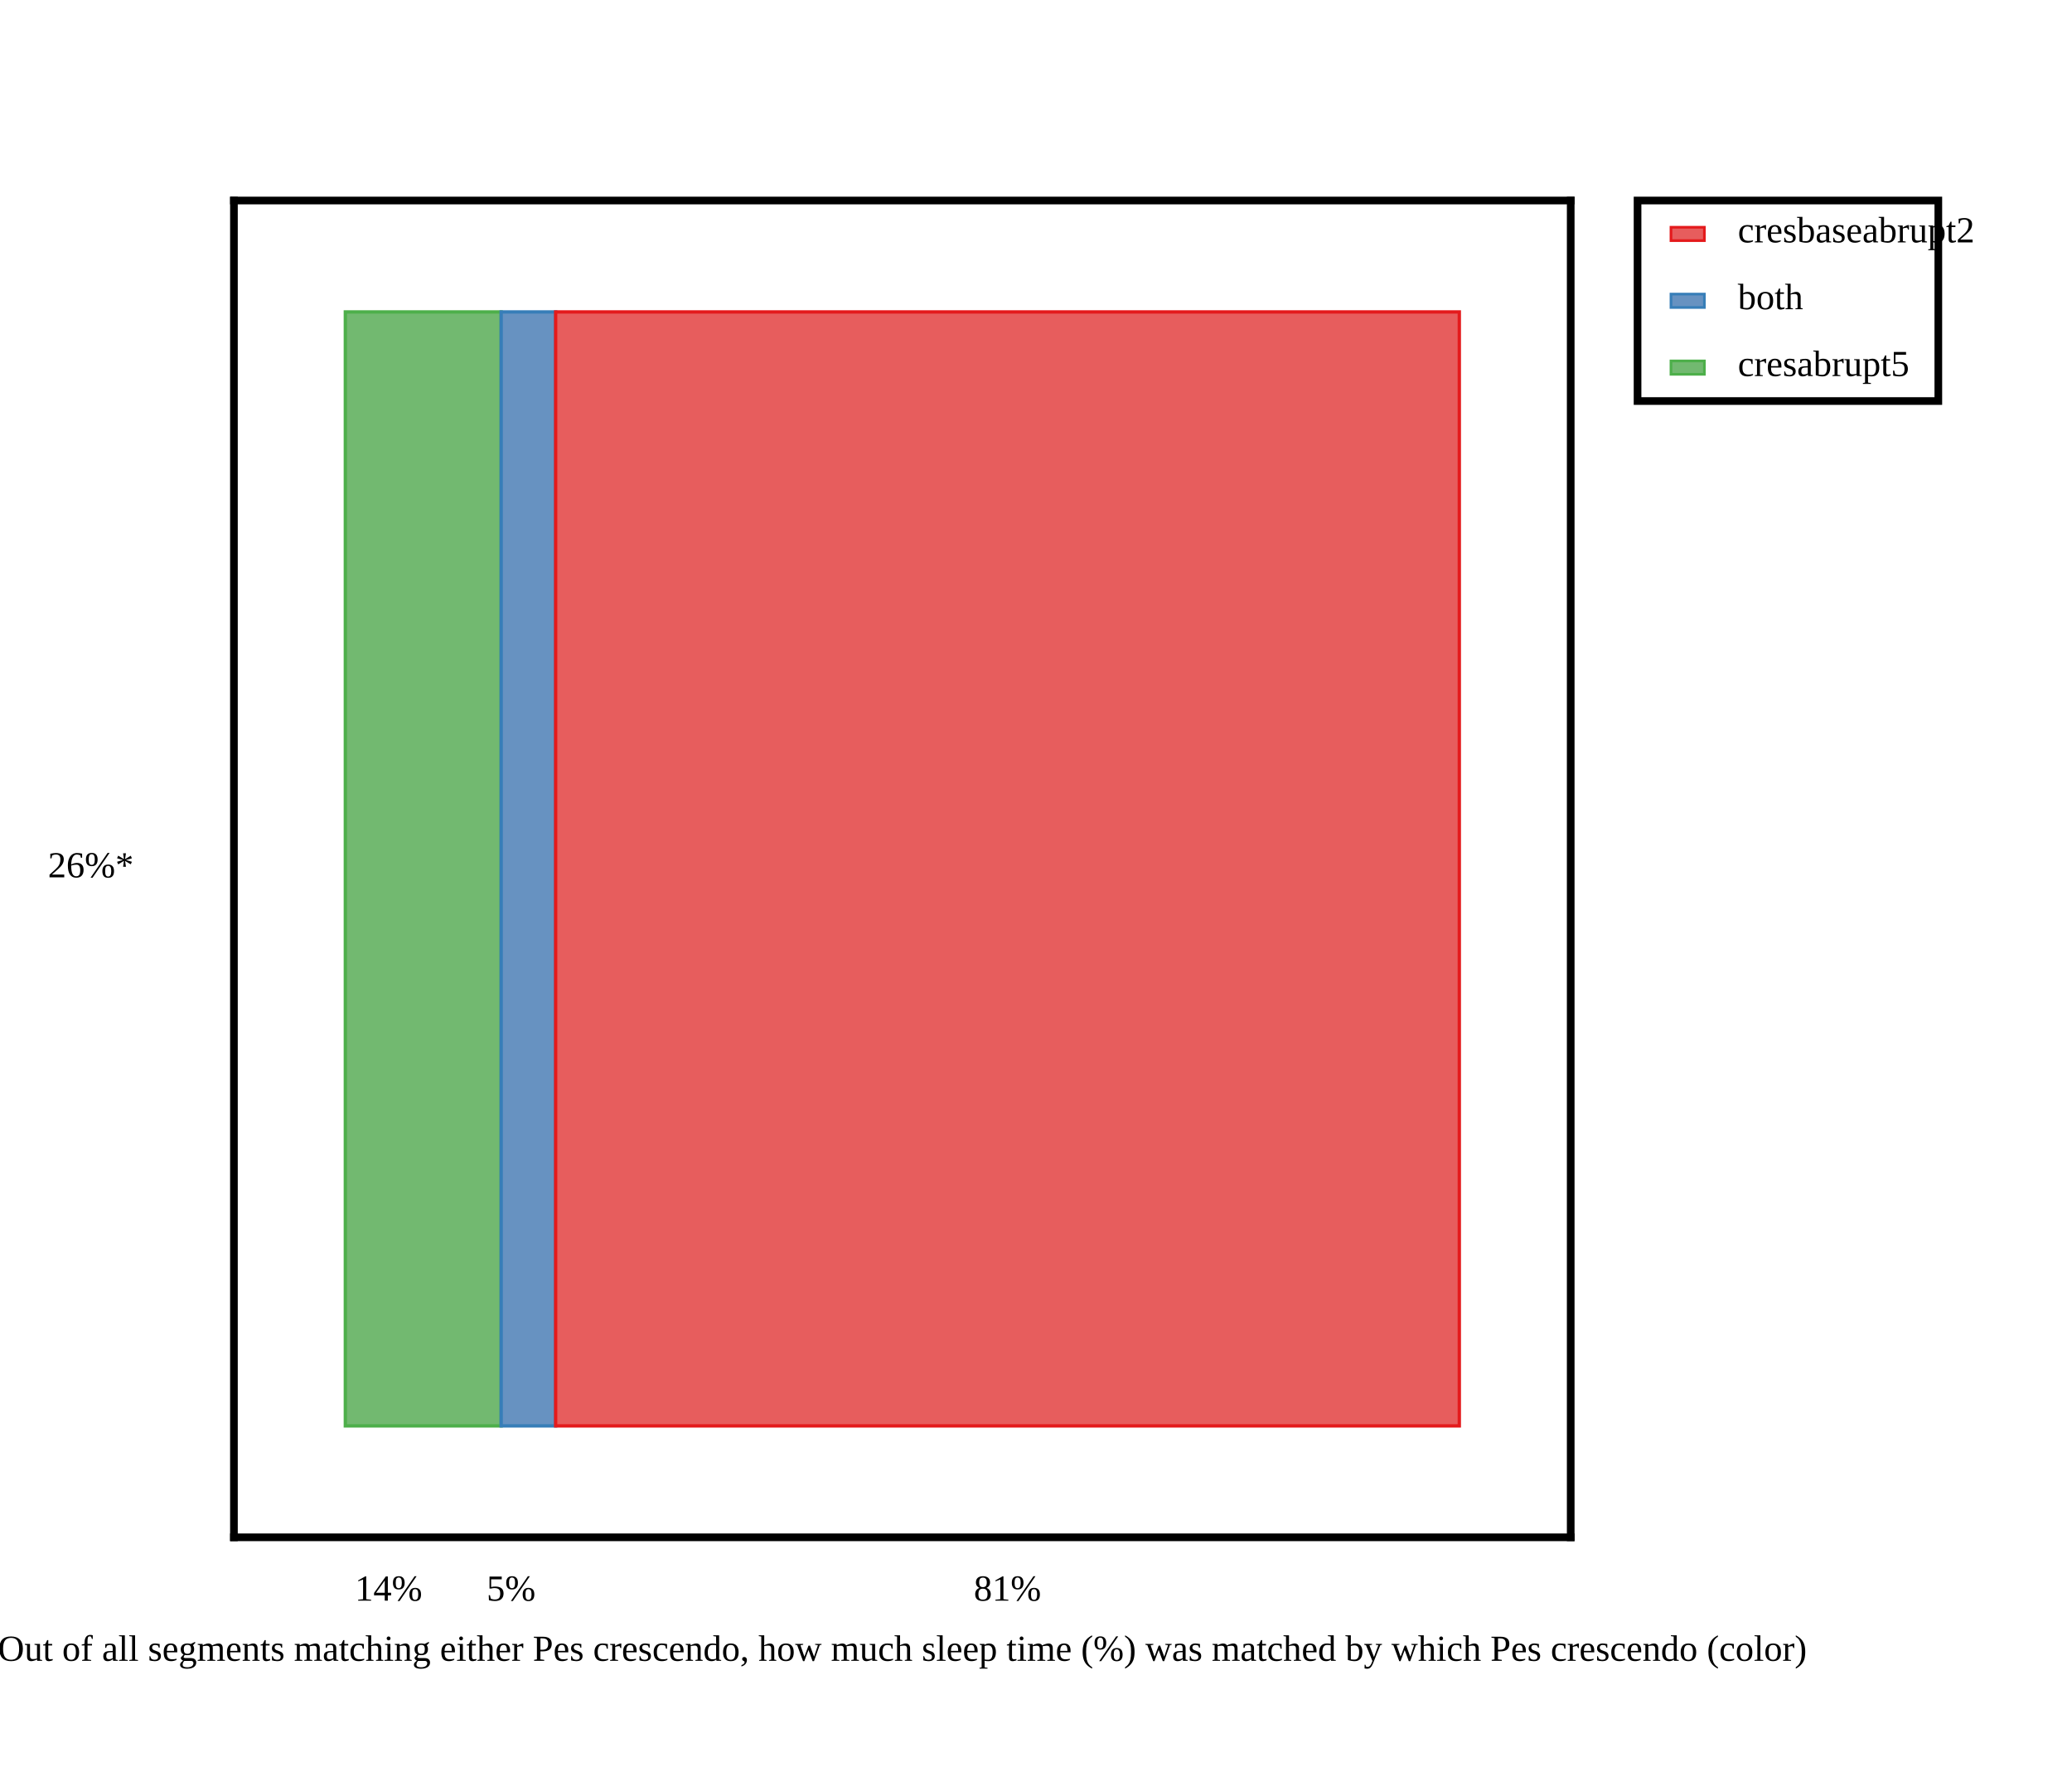
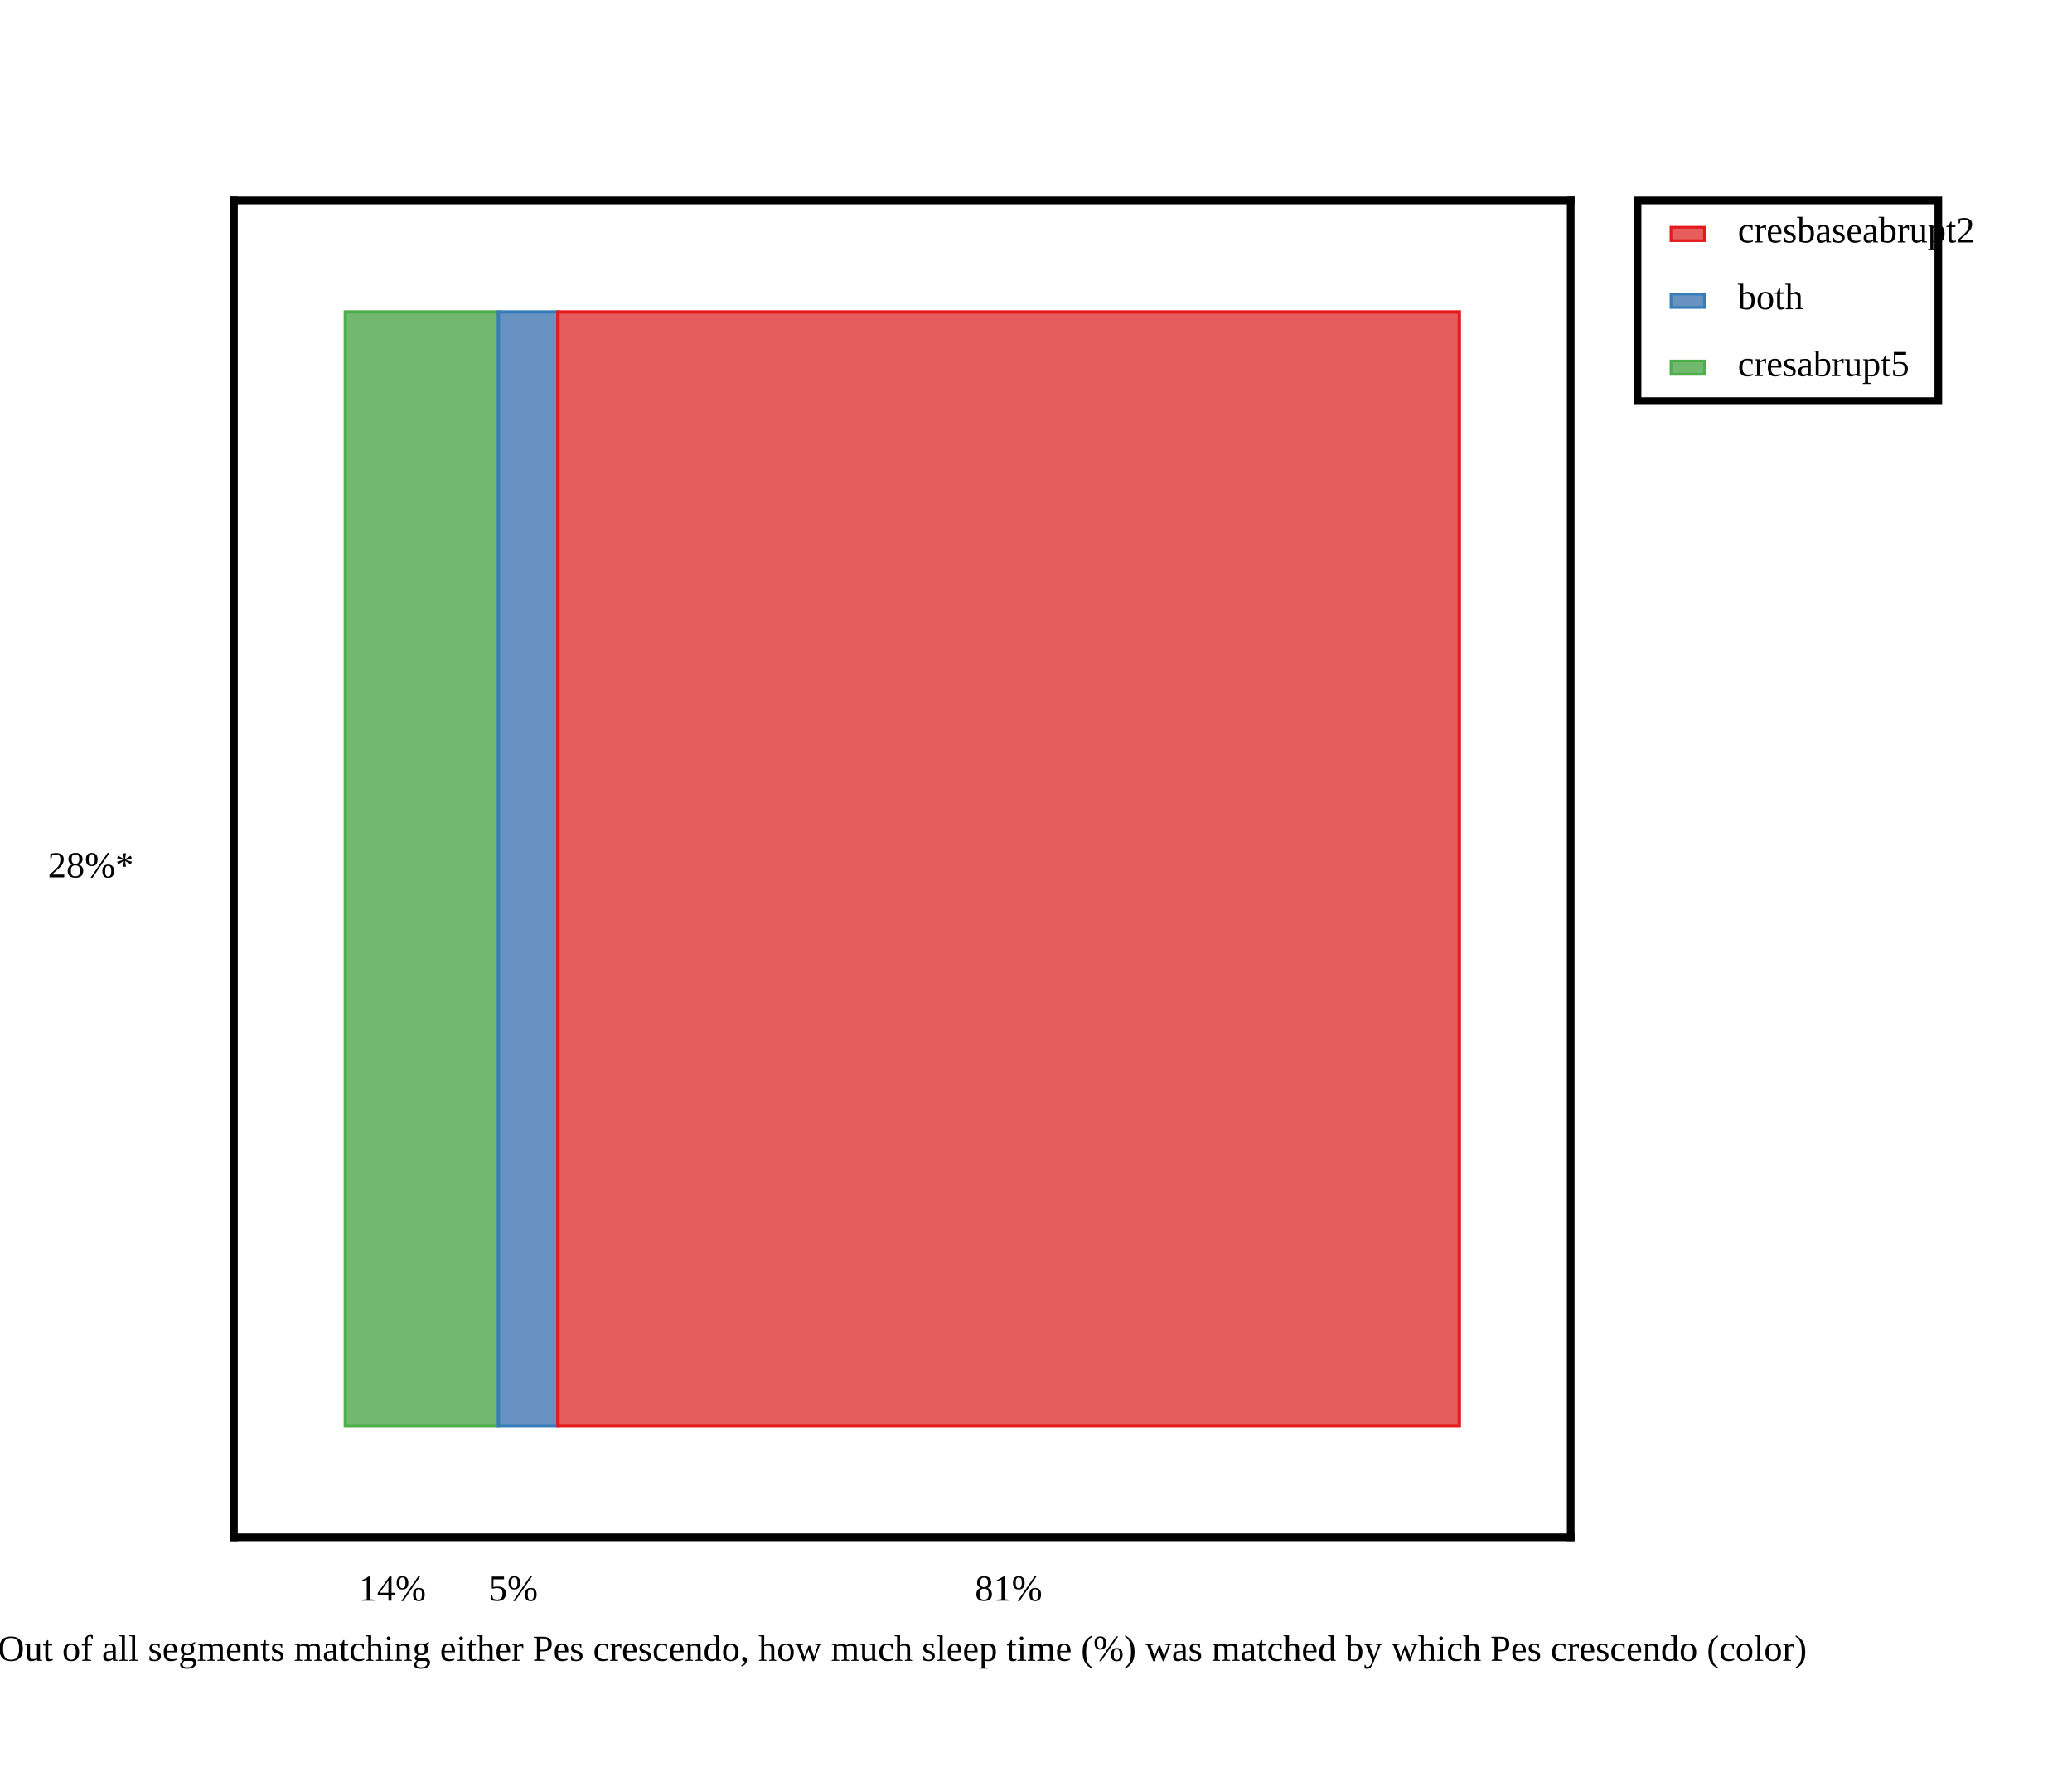
<svg xmlns="http://www.w3.org/2000/svg" height="530" stroke-opacity="1" viewBox="0.0 0.0 620 530.0" font-size="1" width="620" stroke="rgb(0,0,0)" version="1.1">
  <defs />
  <g stroke-linejoin="miter" stroke-opacity="1.0" fill-opacity="0.0" stroke="rgb(0,0,0)" stroke-width="2.293" fill="rgb(0,0,0)" stroke-linecap="square" stroke-miterlimit="10.0">
    <path d="M 70,460 v -400 M 470,460 v -400 " />
  </g>
  <g stroke-linejoin="miter" stroke-opacity="1.0" fill-opacity="1.0" font-size="11.0px" stroke="rgb(0,0,0)" stroke-width="2.293" fill="rgb(0,0,0)" stroke-linecap="butt" stroke-miterlimit="10.0">
-     <text dominant-baseline="middle" transform="matrix(1,0,0,1,40,260)" stroke="none" text-anchor="end">26%*</text>
+     <text dominant-baseline="middle" transform="matrix(1,0,0,1,40,260)" stroke="none" text-anchor="end">28%*</text>
  </g>
  <g stroke-linejoin="miter" stroke-opacity="1.0" fill-opacity="0.0" stroke="rgb(0,0,0)" stroke-width="2.293" fill="rgb(0,0,0)" stroke-linecap="square" stroke-miterlimit="10.0">
    <path d="M 70,460 h 400 M 70,60 h 400 " />
  </g>
  <g stroke-linejoin="miter" stroke-opacity="1.0" fill-opacity="1.0" font-size="11.0px" stroke="rgb(0,0,0)" stroke-width="2.293" fill="rgb(0,0,0)" stroke-linecap="butt" stroke-miterlimit="10.0">
    <text dominant-baseline="text-before-edge" transform="matrix(1,0,0,1,270,490)" stroke="none" text-anchor="middle">Out of all segments matching either Pes crescendo, how much sleep time (%) was matched by which Pes crescendo (color)</text>
  </g>
  <g stroke-linejoin="miter" stroke-opacity="1.0" fill-opacity="1.0" font-size="11.0px" stroke="rgb(0,0,0)" stroke-width="2.293" fill="rgb(0,0,0)" stroke-linecap="butt" stroke-miterlimit="10.0">
-     <text dominant-baseline="text-before-edge" transform="matrix(1,0,0,1,301.4674,472)" stroke="none" text-anchor="middle">81%</text>
+     <text dominant-baseline="text-before-edge" transform="matrix(1,0,0,1,301.8108,472)" stroke="none" text-anchor="middle">81%</text>
  </g>
  <g stroke-linejoin="miter" stroke-opacity="1.0" fill-opacity="1.0" font-size="11.0px" stroke="rgb(0,0,0)" stroke-width="2.293" fill="rgb(0,0,0)" stroke-linecap="butt" stroke-miterlimit="10.0">
-     <text dominant-baseline="text-before-edge" transform="matrix(1,0,0,1,152.9348,472)" stroke="none" text-anchor="middle">5%</text>
+     <text dominant-baseline="text-before-edge" transform="matrix(1,0,0,1,153.6216,472)" stroke="none" text-anchor="middle">5%</text>
  </g>
  <g stroke-linejoin="miter" stroke-opacity="1.0" fill-opacity="1.0" font-size="11.0px" stroke="rgb(0,0,0)" stroke-width="2.293" fill="rgb(0,0,0)" stroke-linecap="butt" stroke-miterlimit="10.0">
-     <text dominant-baseline="text-before-edge" transform="matrix(1,0,0,1,116.287,472)" stroke="none" text-anchor="middle">14%</text>
+     <text dominant-baseline="text-before-edge" transform="matrix(1,0,0,1,117.3888,472)" stroke="none" text-anchor="middle">14%</text>
  </g>
  <g stroke-linejoin="miter" stroke-opacity="1.0" fill-opacity="1.0" stroke="rgb(77,175,74)" stroke-width="1.0" fill="rgb(114,185,112)" stroke-linecap="butt" stroke-miterlimit="10.0">
    <defs>
      <clipPath id="cresabruptcresbaseabruptmyClip1">
        <path d="M 470,460 l -0,-400 h -400 l -0,400 Z" />
      </clipPath>
    </defs>
    <g clip-path="url(#cresabruptcresbaseabruptmyClip1)">
-       <path d="M 103.333,426.667 v -333.333 h 46.629 v 333.333 Z" />
+       <path d="M 103.333,426.667 v -333.333 h 45.799 v 333.333 Z" />
    </g>
  </g>
  <g stroke-linejoin="miter" stroke-opacity="1.0" fill-opacity="1.0" stroke="rgb(55,126,184)" stroke-width="1.0" fill="rgb(103,146,193)" stroke-linecap="butt" stroke-miterlimit="10.0">
    <defs>
      <clipPath id="cresabruptcresbaseabruptmyClip2">
        <path d="M 470,460 l -0,-400 h -400 l -0,400 Z" />
      </clipPath>
    </defs>
    <g clip-path="url(#cresabruptcresbaseabruptmyClip2)">
-       <path d="M 149.962,426.667 v -333.333 h 16.306 v 333.333 Z" />
+       <path d="M 149.132,426.667 v -333.333 h 17.823 v 333.333 Z" />
    </g>
  </g>
  <g stroke-linejoin="miter" stroke-opacity="1.0" fill-opacity="1.0" stroke="rgb(228,26,28)" stroke-width="1.0" fill="rgb(231,93,93)" stroke-linecap="butt" stroke-miterlimit="10.0">
    <defs>
      <clipPath id="cresabruptcresbaseabruptmyClip3">
        <path d="M 470,460 l -0,-400 h -400 l -0,400 Z" />
      </clipPath>
    </defs>
    <g clip-path="url(#cresabruptcresbaseabruptmyClip3)">
-       <path d="M 166.268,426.667 v -333.333 h 270.399 v 333.333 Z" />
+       <path d="M 166.955,426.667 v -333.333 h 269.712 v 333.333 Z" />
    </g>
  </g>
  <g stroke-linejoin="miter" stroke-opacity="1.0" fill-opacity="1.0" font-size="11.0px" stroke="rgb(0,0,0)" stroke-width="2.293" fill="rgb(0,0,0)" stroke-linecap="butt" stroke-miterlimit="10.0">
    <text dominant-baseline="text-after-edge" transform="matrix(1,0,0,1,270,40)" stroke="none" text-anchor="middle" />
  </g>
  <g stroke-linejoin="miter" stroke-opacity="1.0" fill-opacity="0.0" stroke="rgb(0,0,0)" stroke-width="2.293" fill="rgb(0,0,0)" stroke-linecap="butt" stroke-miterlimit="10.0">
    <path d="M 580,120 l -0,-60 h -90 l -0,60 Z" />
  </g>
  <g stroke-linejoin="miter" stroke-opacity="1.0" fill-opacity="1.0" font-size="11.0px" stroke="rgb(0,0,0)" stroke-width="2.293" fill="rgb(0,0,0)" stroke-linecap="butt" stroke-miterlimit="10.0">
    <text dominant-baseline="middle" transform="matrix(1,0,0,1,520,110)" stroke="none" text-anchor="start">cresabrupt5</text>
  </g>
  <g stroke-linejoin="miter" stroke-opacity="1.0" fill-opacity="1.0" stroke="rgb(77,175,74)" stroke-width="0.8" fill="rgb(114,185,112)" stroke-linecap="butt" stroke-miterlimit="10.0">
    <path d="M 500,108 l 10,0 v 4 l -10,0 Z" />
  </g>
  <g stroke-linejoin="miter" stroke-opacity="1.0" fill-opacity="1.0" font-size="11.0px" stroke="rgb(0,0,0)" stroke-width="2.293" fill="rgb(0,0,0)" stroke-linecap="butt" stroke-miterlimit="10.0">
    <text dominant-baseline="middle" transform="matrix(1,0,0,1,520,90)" stroke="none" text-anchor="start">both</text>
  </g>
  <g stroke-linejoin="miter" stroke-opacity="1.0" fill-opacity="1.0" stroke="rgb(55,126,184)" stroke-width="0.8" fill="rgb(103,146,193)" stroke-linecap="butt" stroke-miterlimit="10.0">
    <path d="M 500,88 l 10,0 v 4 l -10,0 Z" />
  </g>
  <g stroke-linejoin="miter" stroke-opacity="1.0" fill-opacity="1.0" font-size="11.0px" stroke="rgb(0,0,0)" stroke-width="2.293" fill="rgb(0,0,0)" stroke-linecap="butt" stroke-miterlimit="10.0">
    <text dominant-baseline="middle" transform="matrix(1,0,0,1,520,70)" stroke="none" text-anchor="start">cresbaseabrupt2</text>
  </g>
  <g stroke-linejoin="miter" stroke-opacity="1.0" fill-opacity="1.0" stroke="rgb(228,26,28)" stroke-width="0.8" fill="rgb(231,93,93)" stroke-linecap="butt" stroke-miterlimit="10.0">
    <path d="M 500,68 l 10,0 v 4 l -10,0 Z" />
  </g>
</svg>
